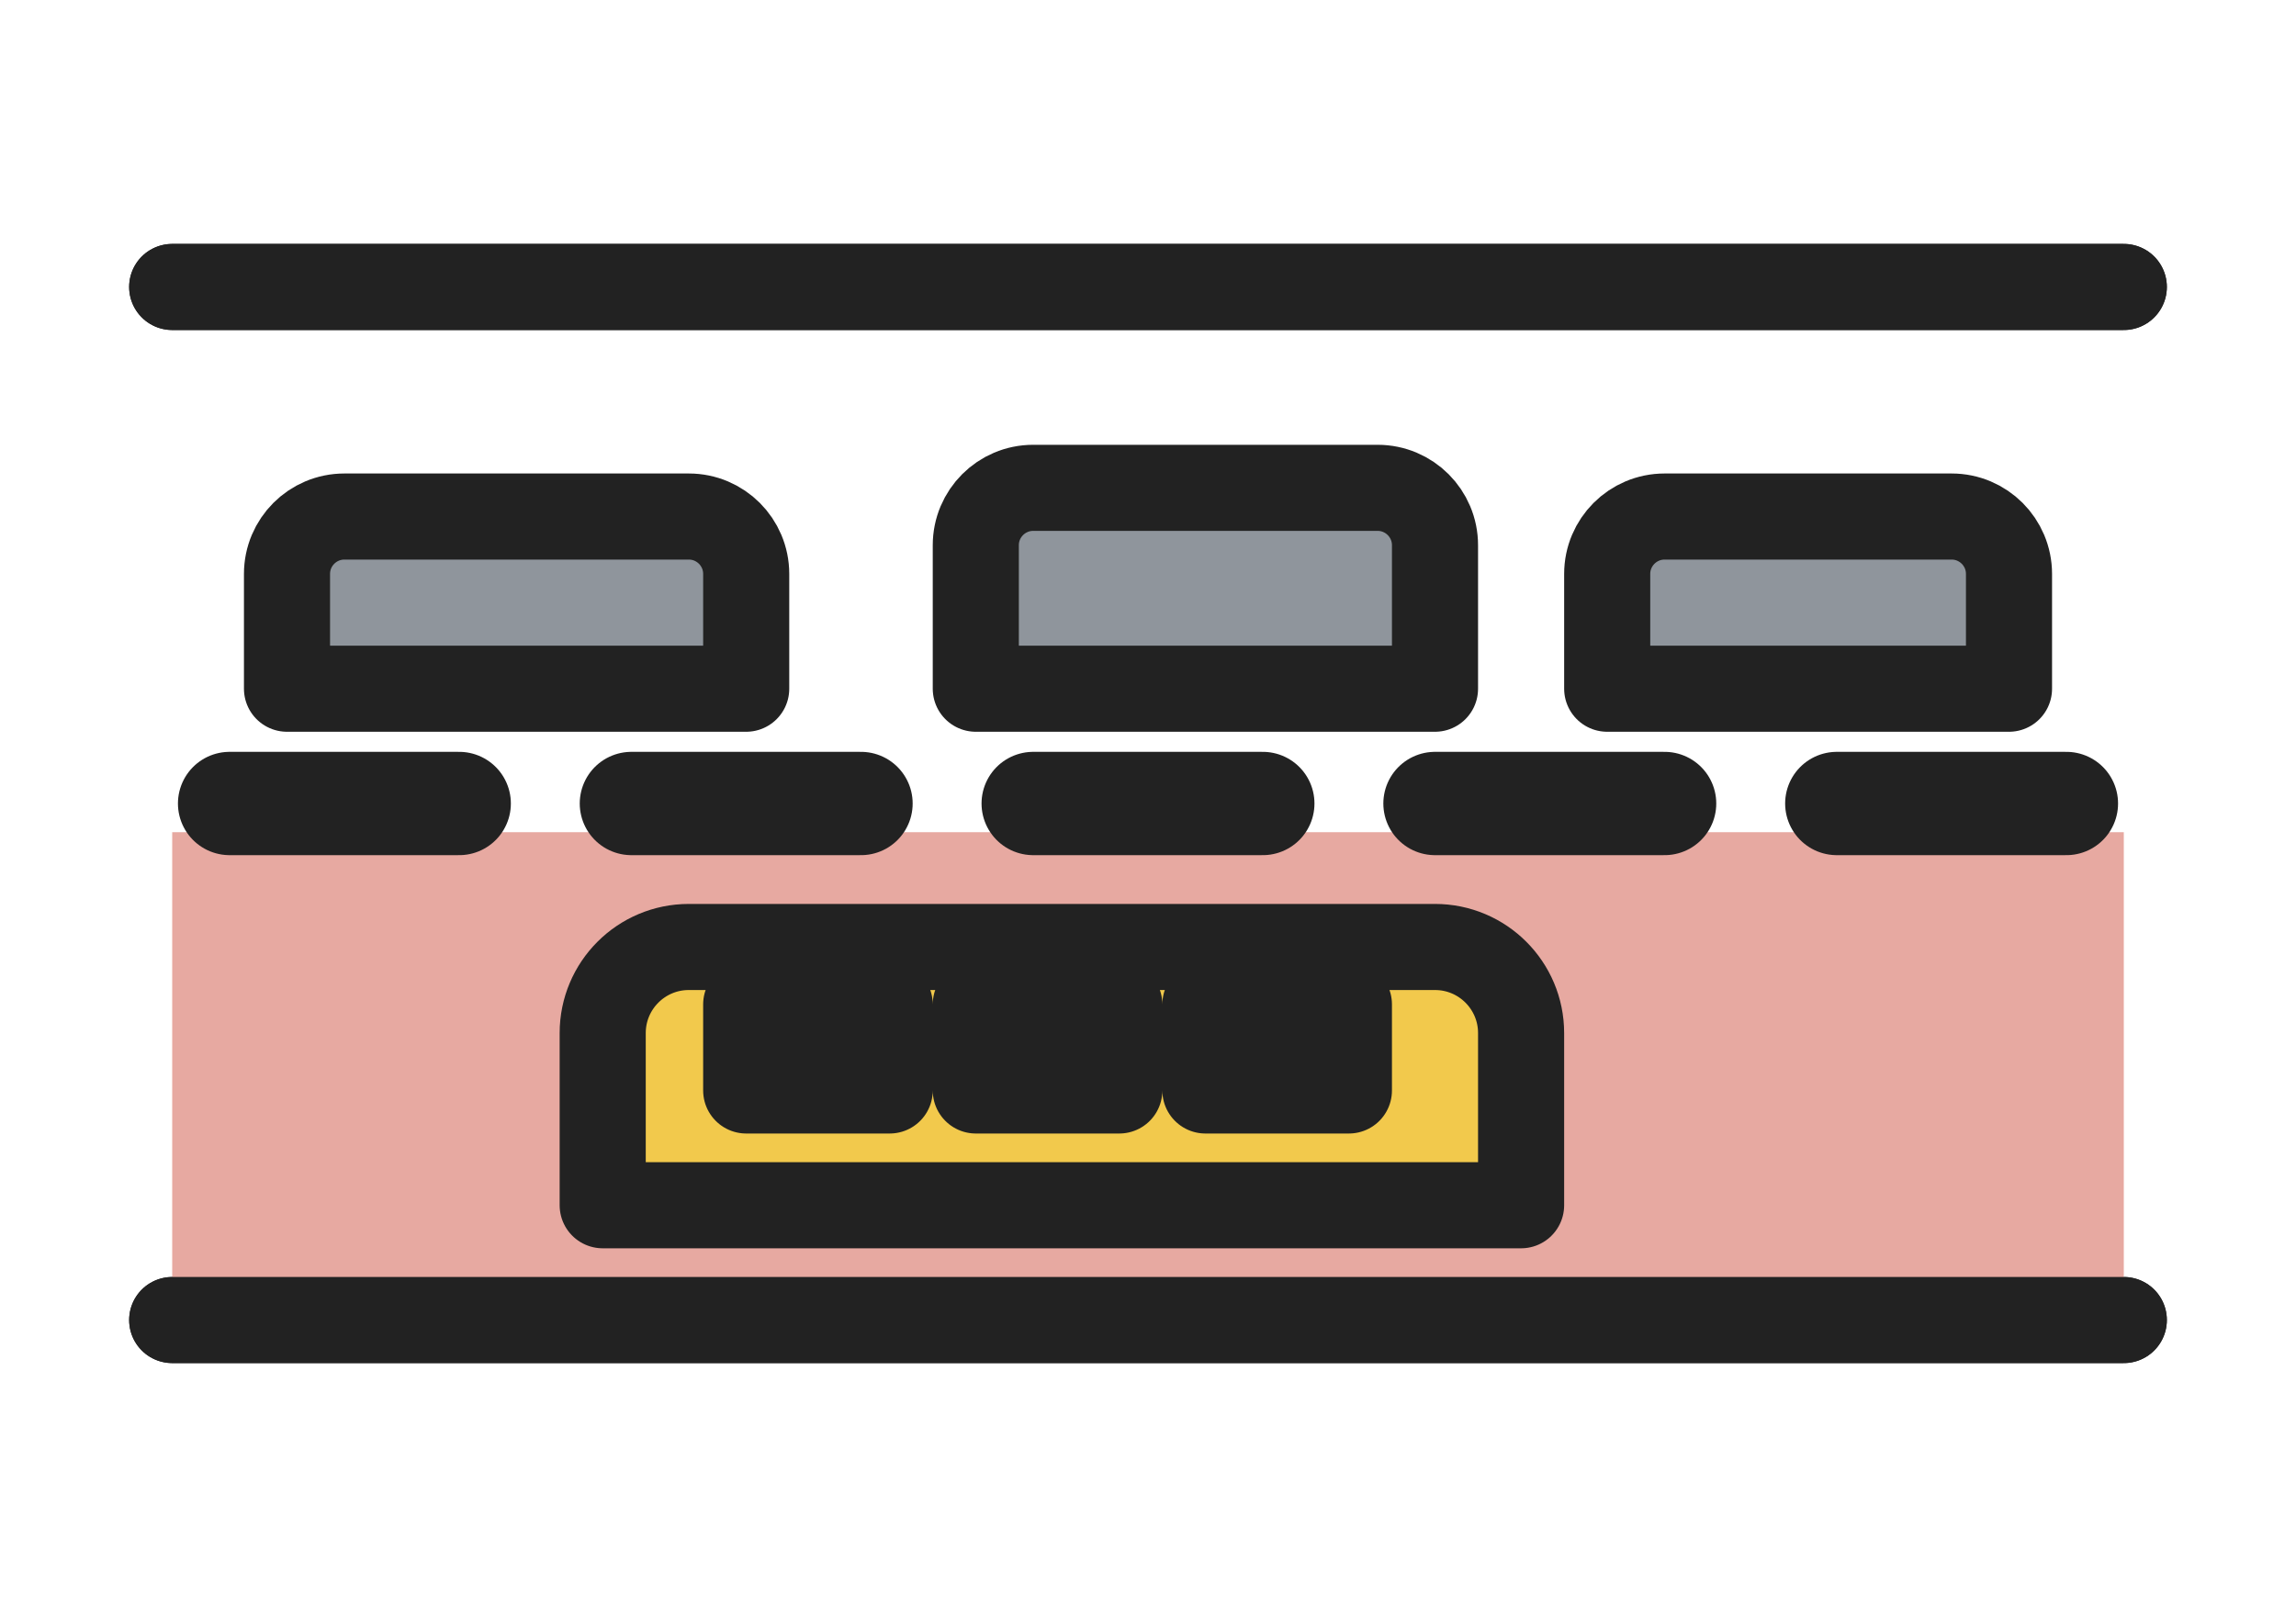
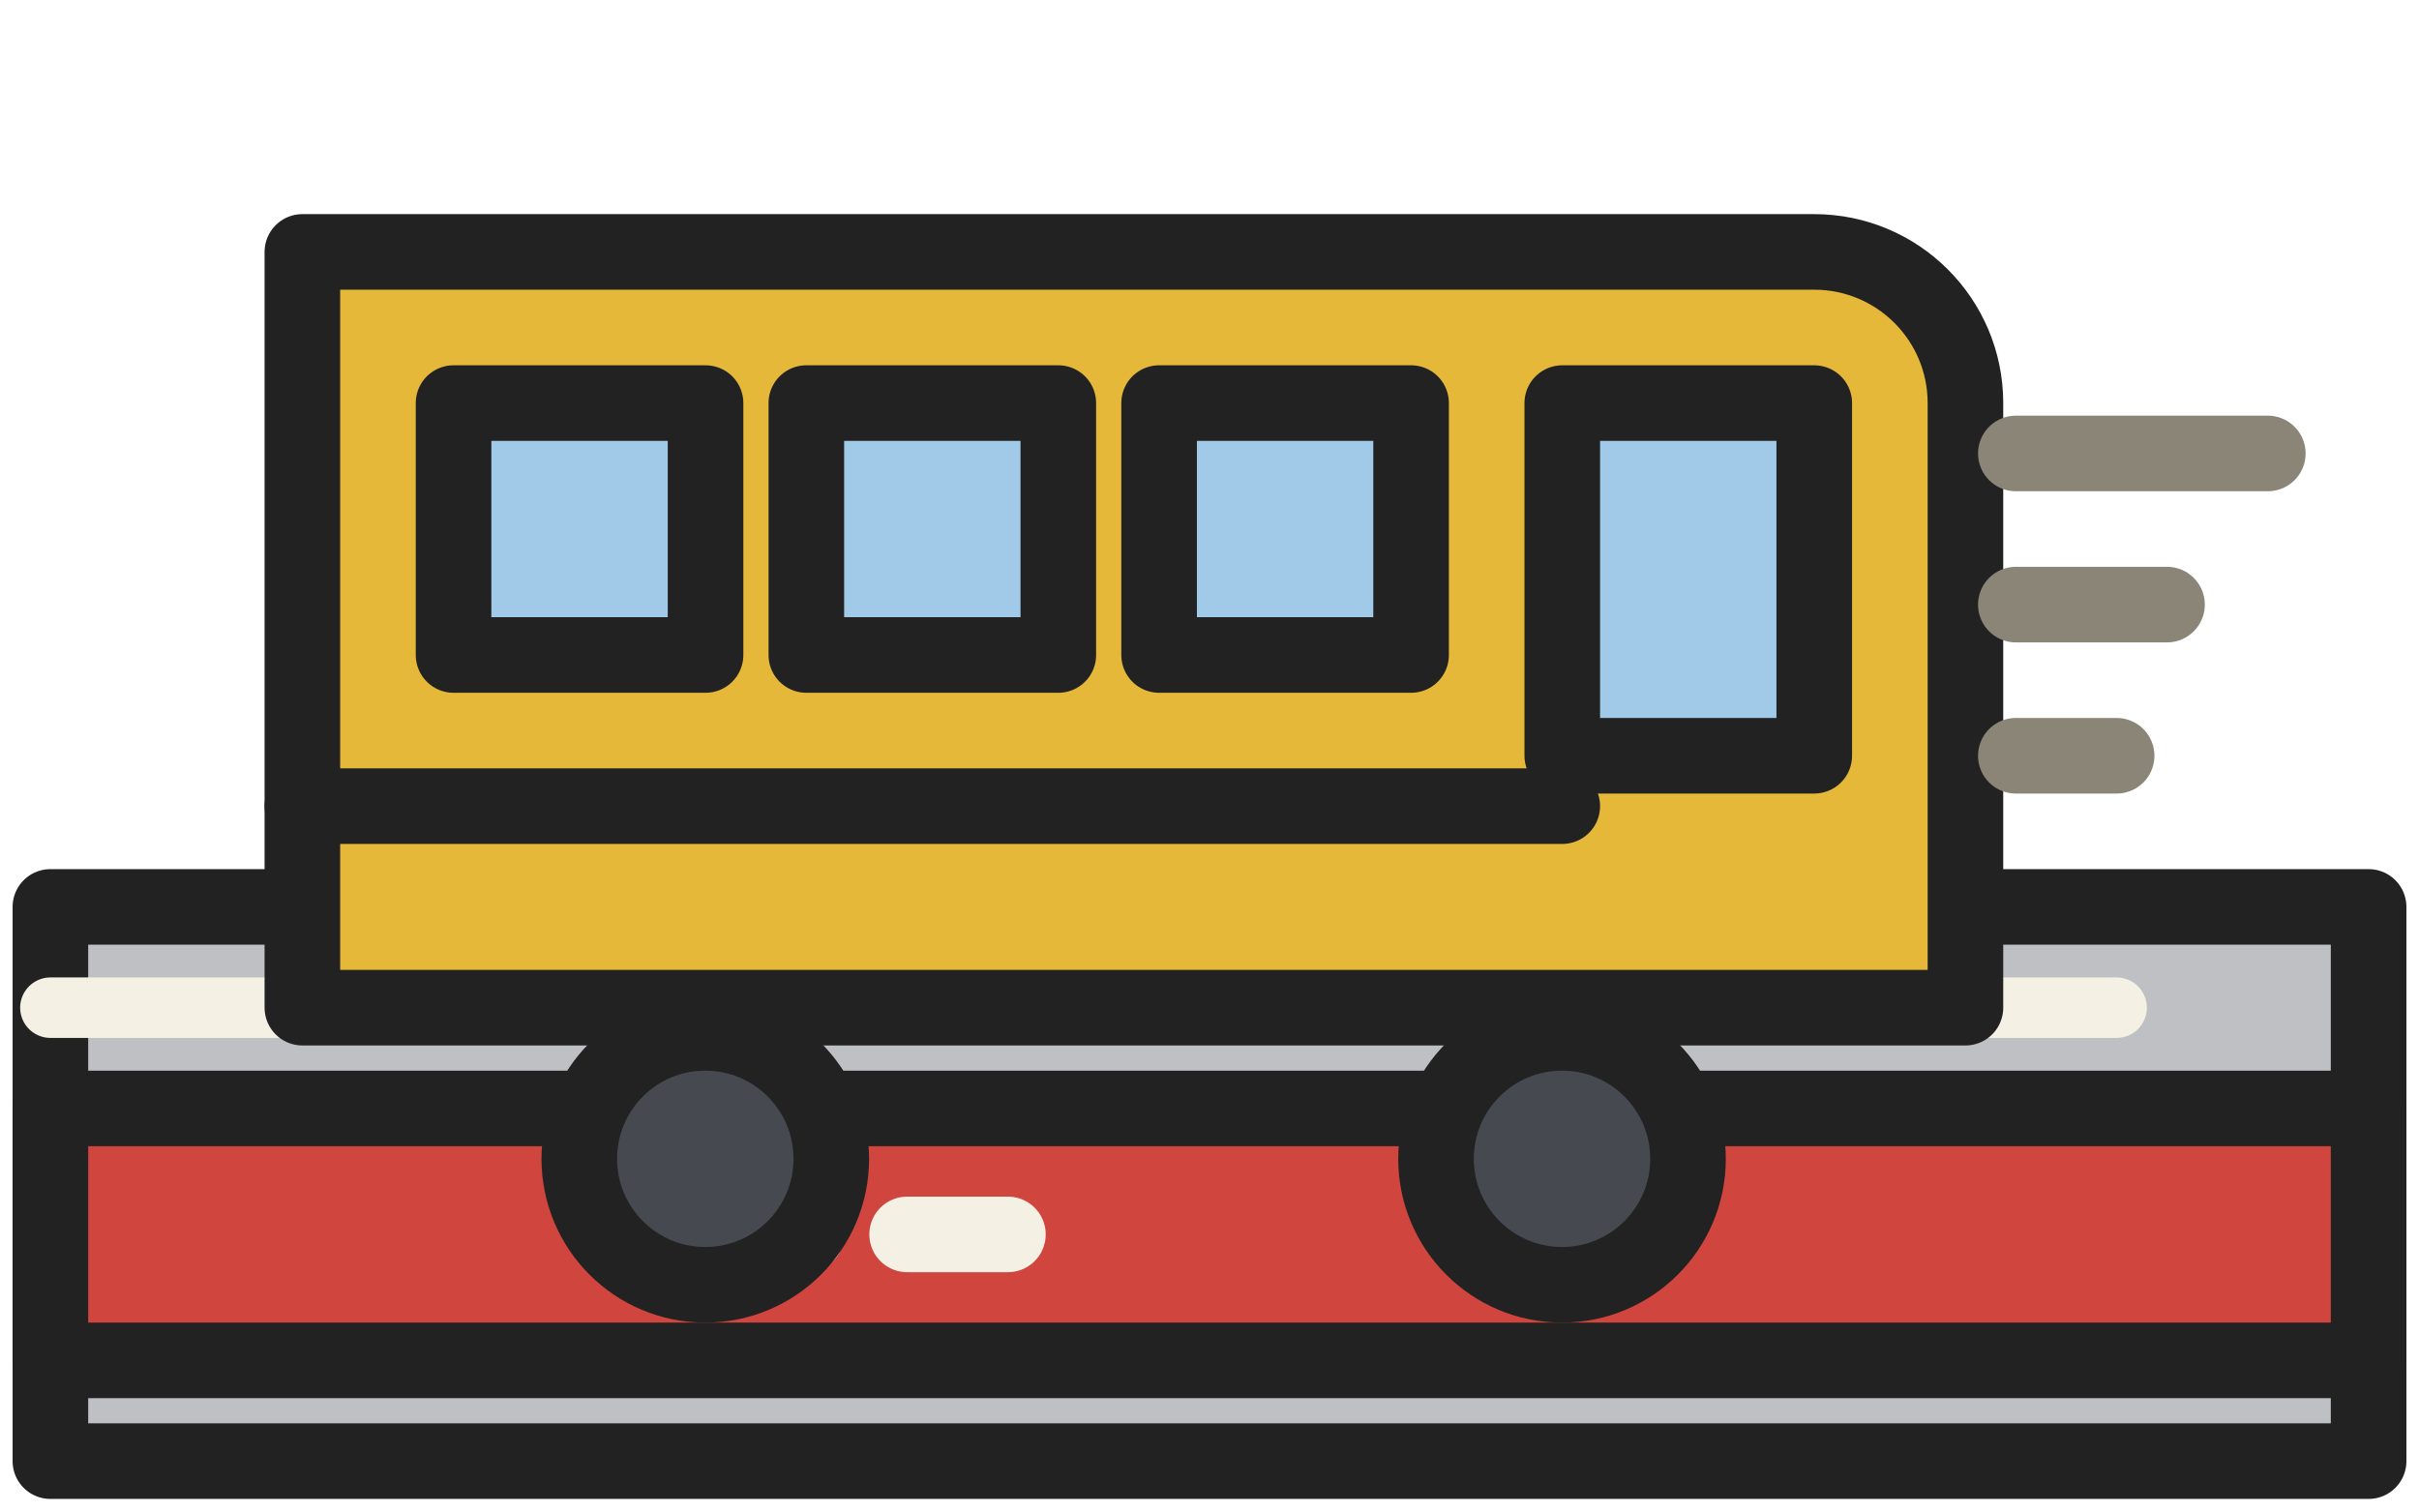
- <svg xmlns="http://www.w3.org/2000/svg" viewBox="0 0 40 28" fill="none" stroke="#222" stroke-width="1.5" stroke-linecap="round" stroke-linejoin="round">
-   <path d="M3 5h34M3 23h34" />
-   <path d="M3 14.5h34V23H3z" fill="#E7A9A1" stroke="none" />
-   <path d="M3 5h34M3 23h34" />
-   <path d="M4 14h4M11 14h4M18 14h4M25 14h4M32 14h4" stroke-width="1.8" />
-   <path d="M12 16.5h13a1.5 1.5 0 0 1 1.5 1.5v3H10.5v-3a1.5 1.5 0 0 1 1.5-1.5z" fill="#F2C94C" />
-   <path d="M13 17.5h2.5v1.5H13zM17 17.5h2.5v1.5H17zM21 17.5h2.5v1.5H21z" fill="#F5F0E4" />
-   <path d="M6 9h6a1 1 0 0 1 1 1v2H5v-2a1 1 0 0 1 1-1zM18 8.5h6a1 1 0 0 1 1 1v2.5h-8v-2.5a1 1 0 0 1 1-1zM29 9h5a1 1 0 0 1 1 1v2h-7v-2a1 1 0 0 1 1-1z" fill="#8F959C" />
+ <svg xmlns="http://www.w3.org/2000/svg" viewBox="0 0 48 30" fill="none" stroke="#222" stroke-width="1.5" stroke-linecap="round" stroke-linejoin="round">
+   <path d="M1 18h46v11H1z" fill="#BEC0C4" />
+   <path d="M1 22h46v5H1z" fill="#D0453E" />
+   <path d="M1 20h5M10 20h5M19 20h5M28 20h5M37 20h5" stroke="#F5F0E4" stroke-width="1.2" />
+   <path d="M14 24.5h2M18 24.5h2" stroke="#F5F0E4" />
+   <path d="M6 5h30a3 3 0 0 1 3 3v12H6z" fill="#E5B83A" />
+   <path d="M9 8h5v5H9zM16 8h5v5h-5zM23 8h5v5h-5zM31 8h5v7h-5z" fill="#A0CAE8" />
+   <path d="M6 16h25" />
+   <path d="M14 20.5a2.5 2.5 0 1 1 -0.01 0zM31 20.5a2.5 2.5 0 1 1 -0.01 0z" fill="#464A50" />
+   <path d="M40 12l3 0M40 9l5 0M40 15l2 0" stroke="#8B8577" />
</svg>
